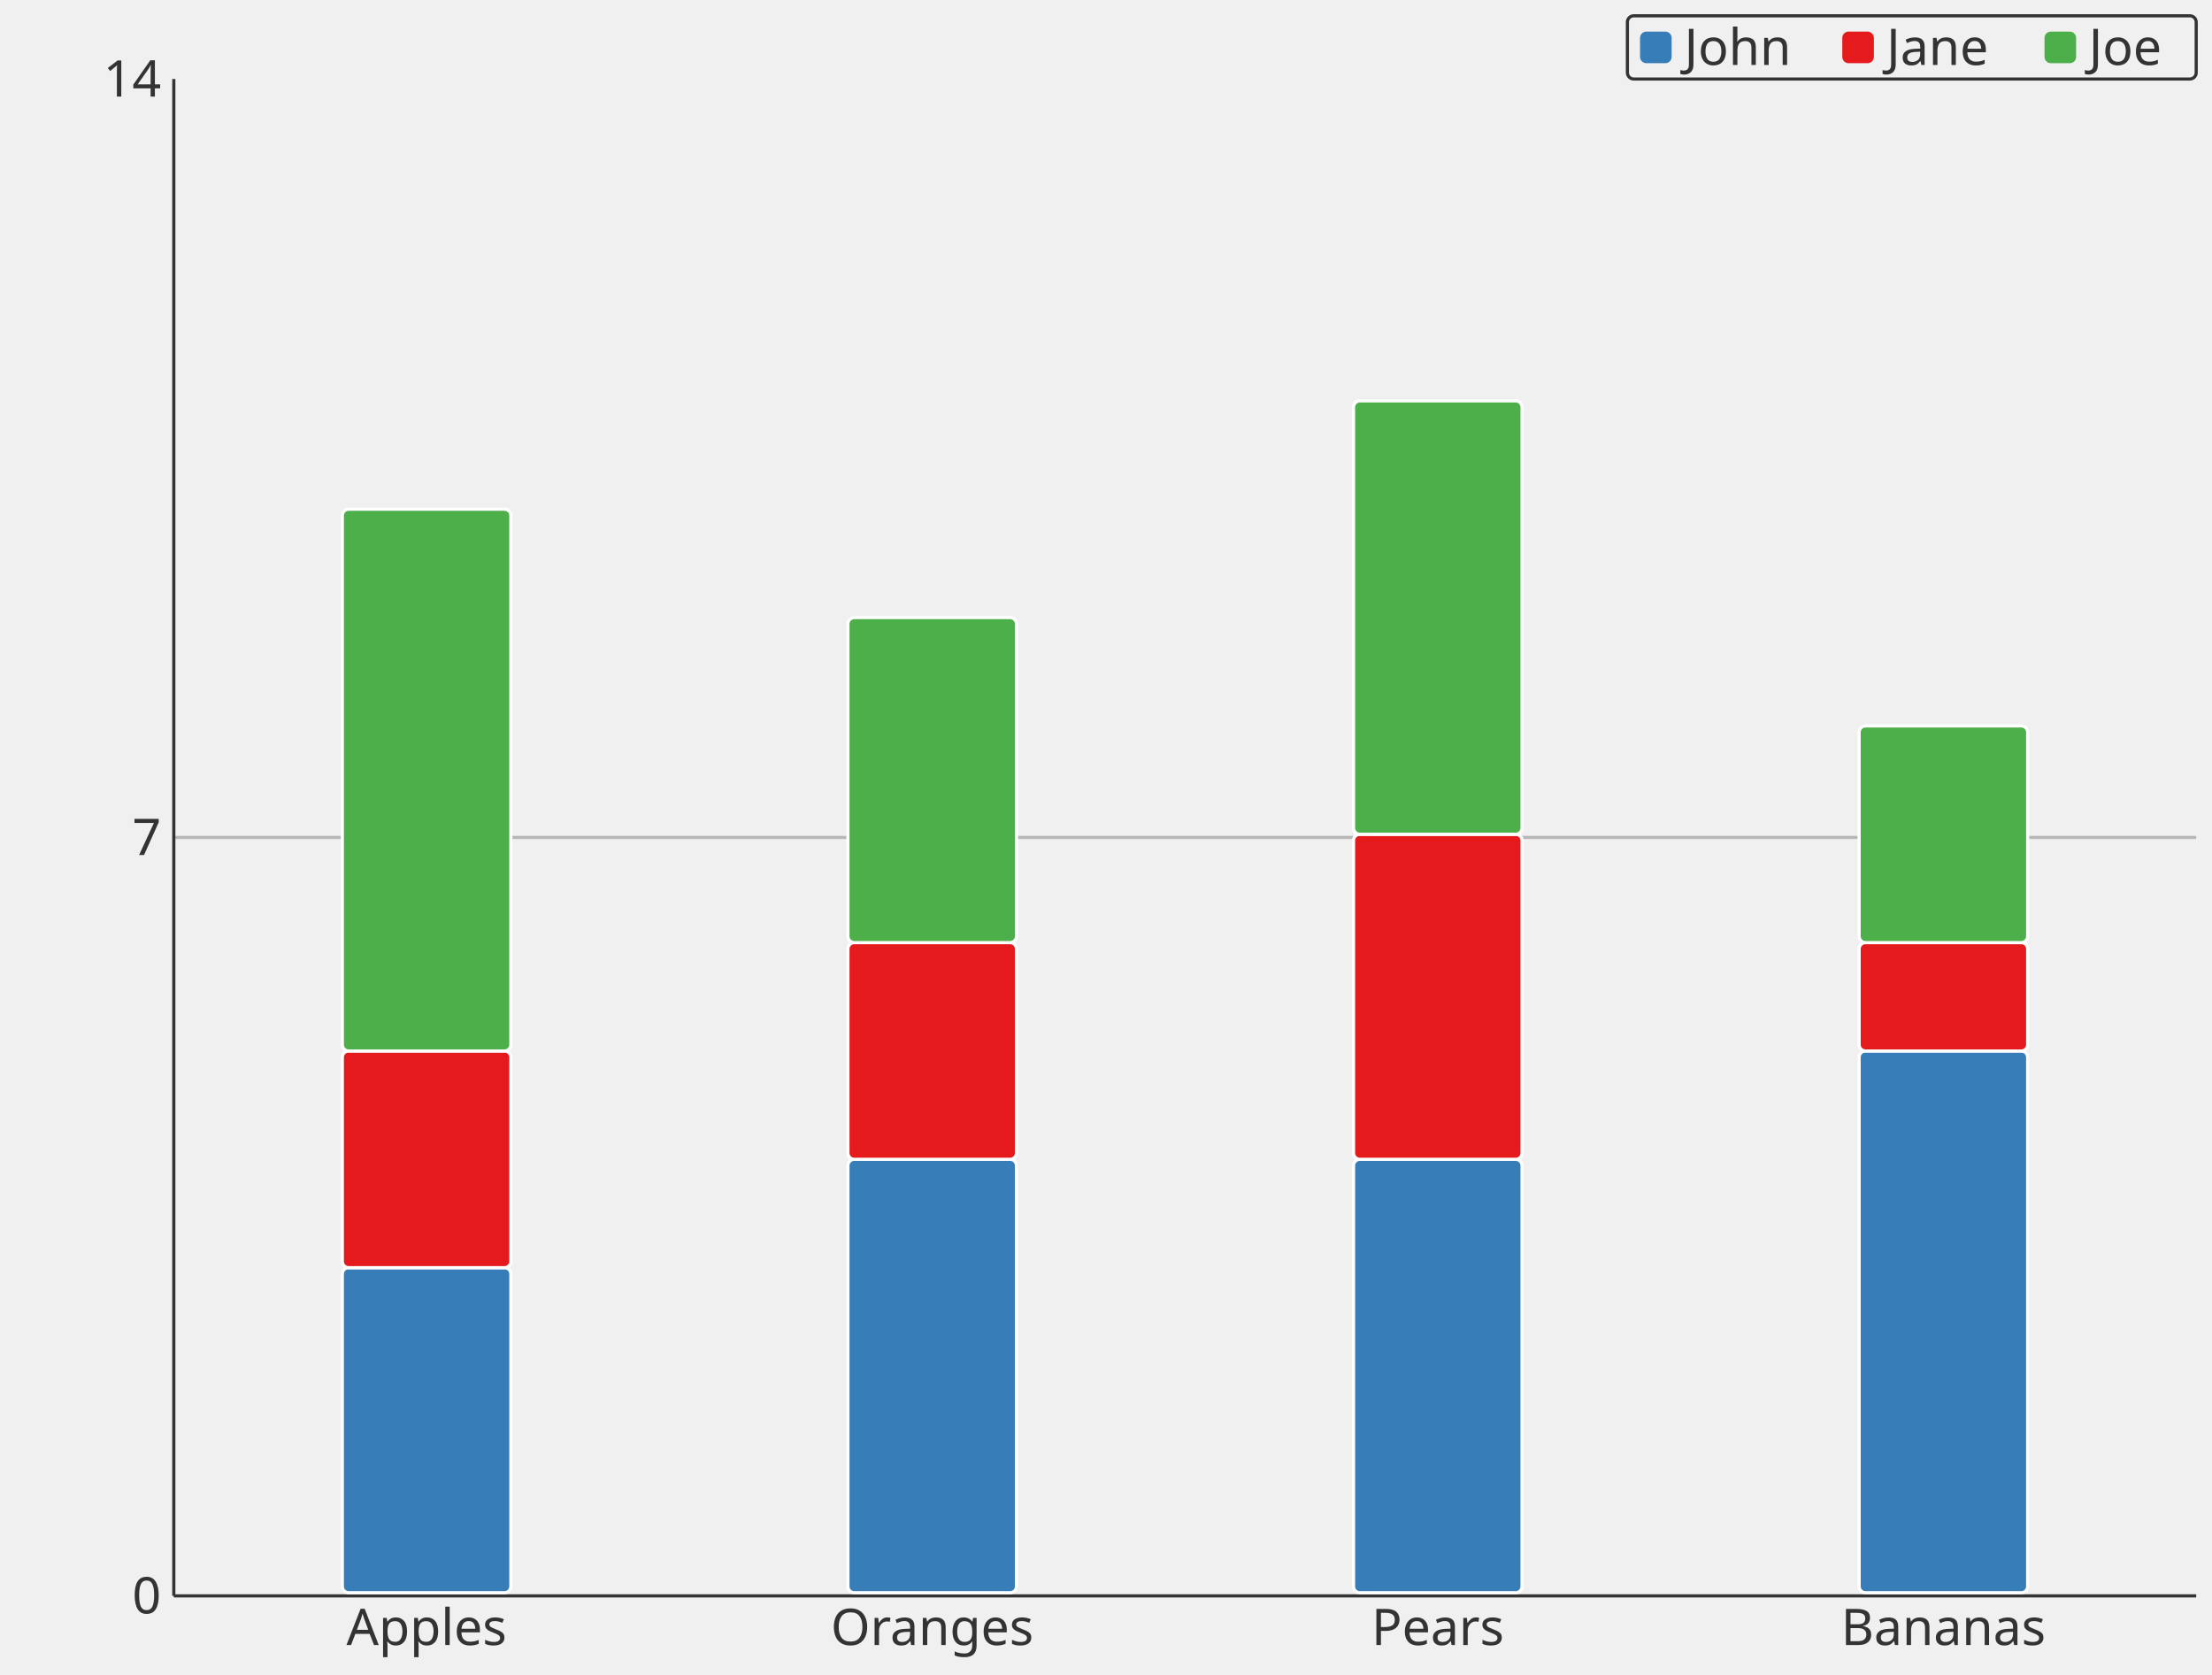
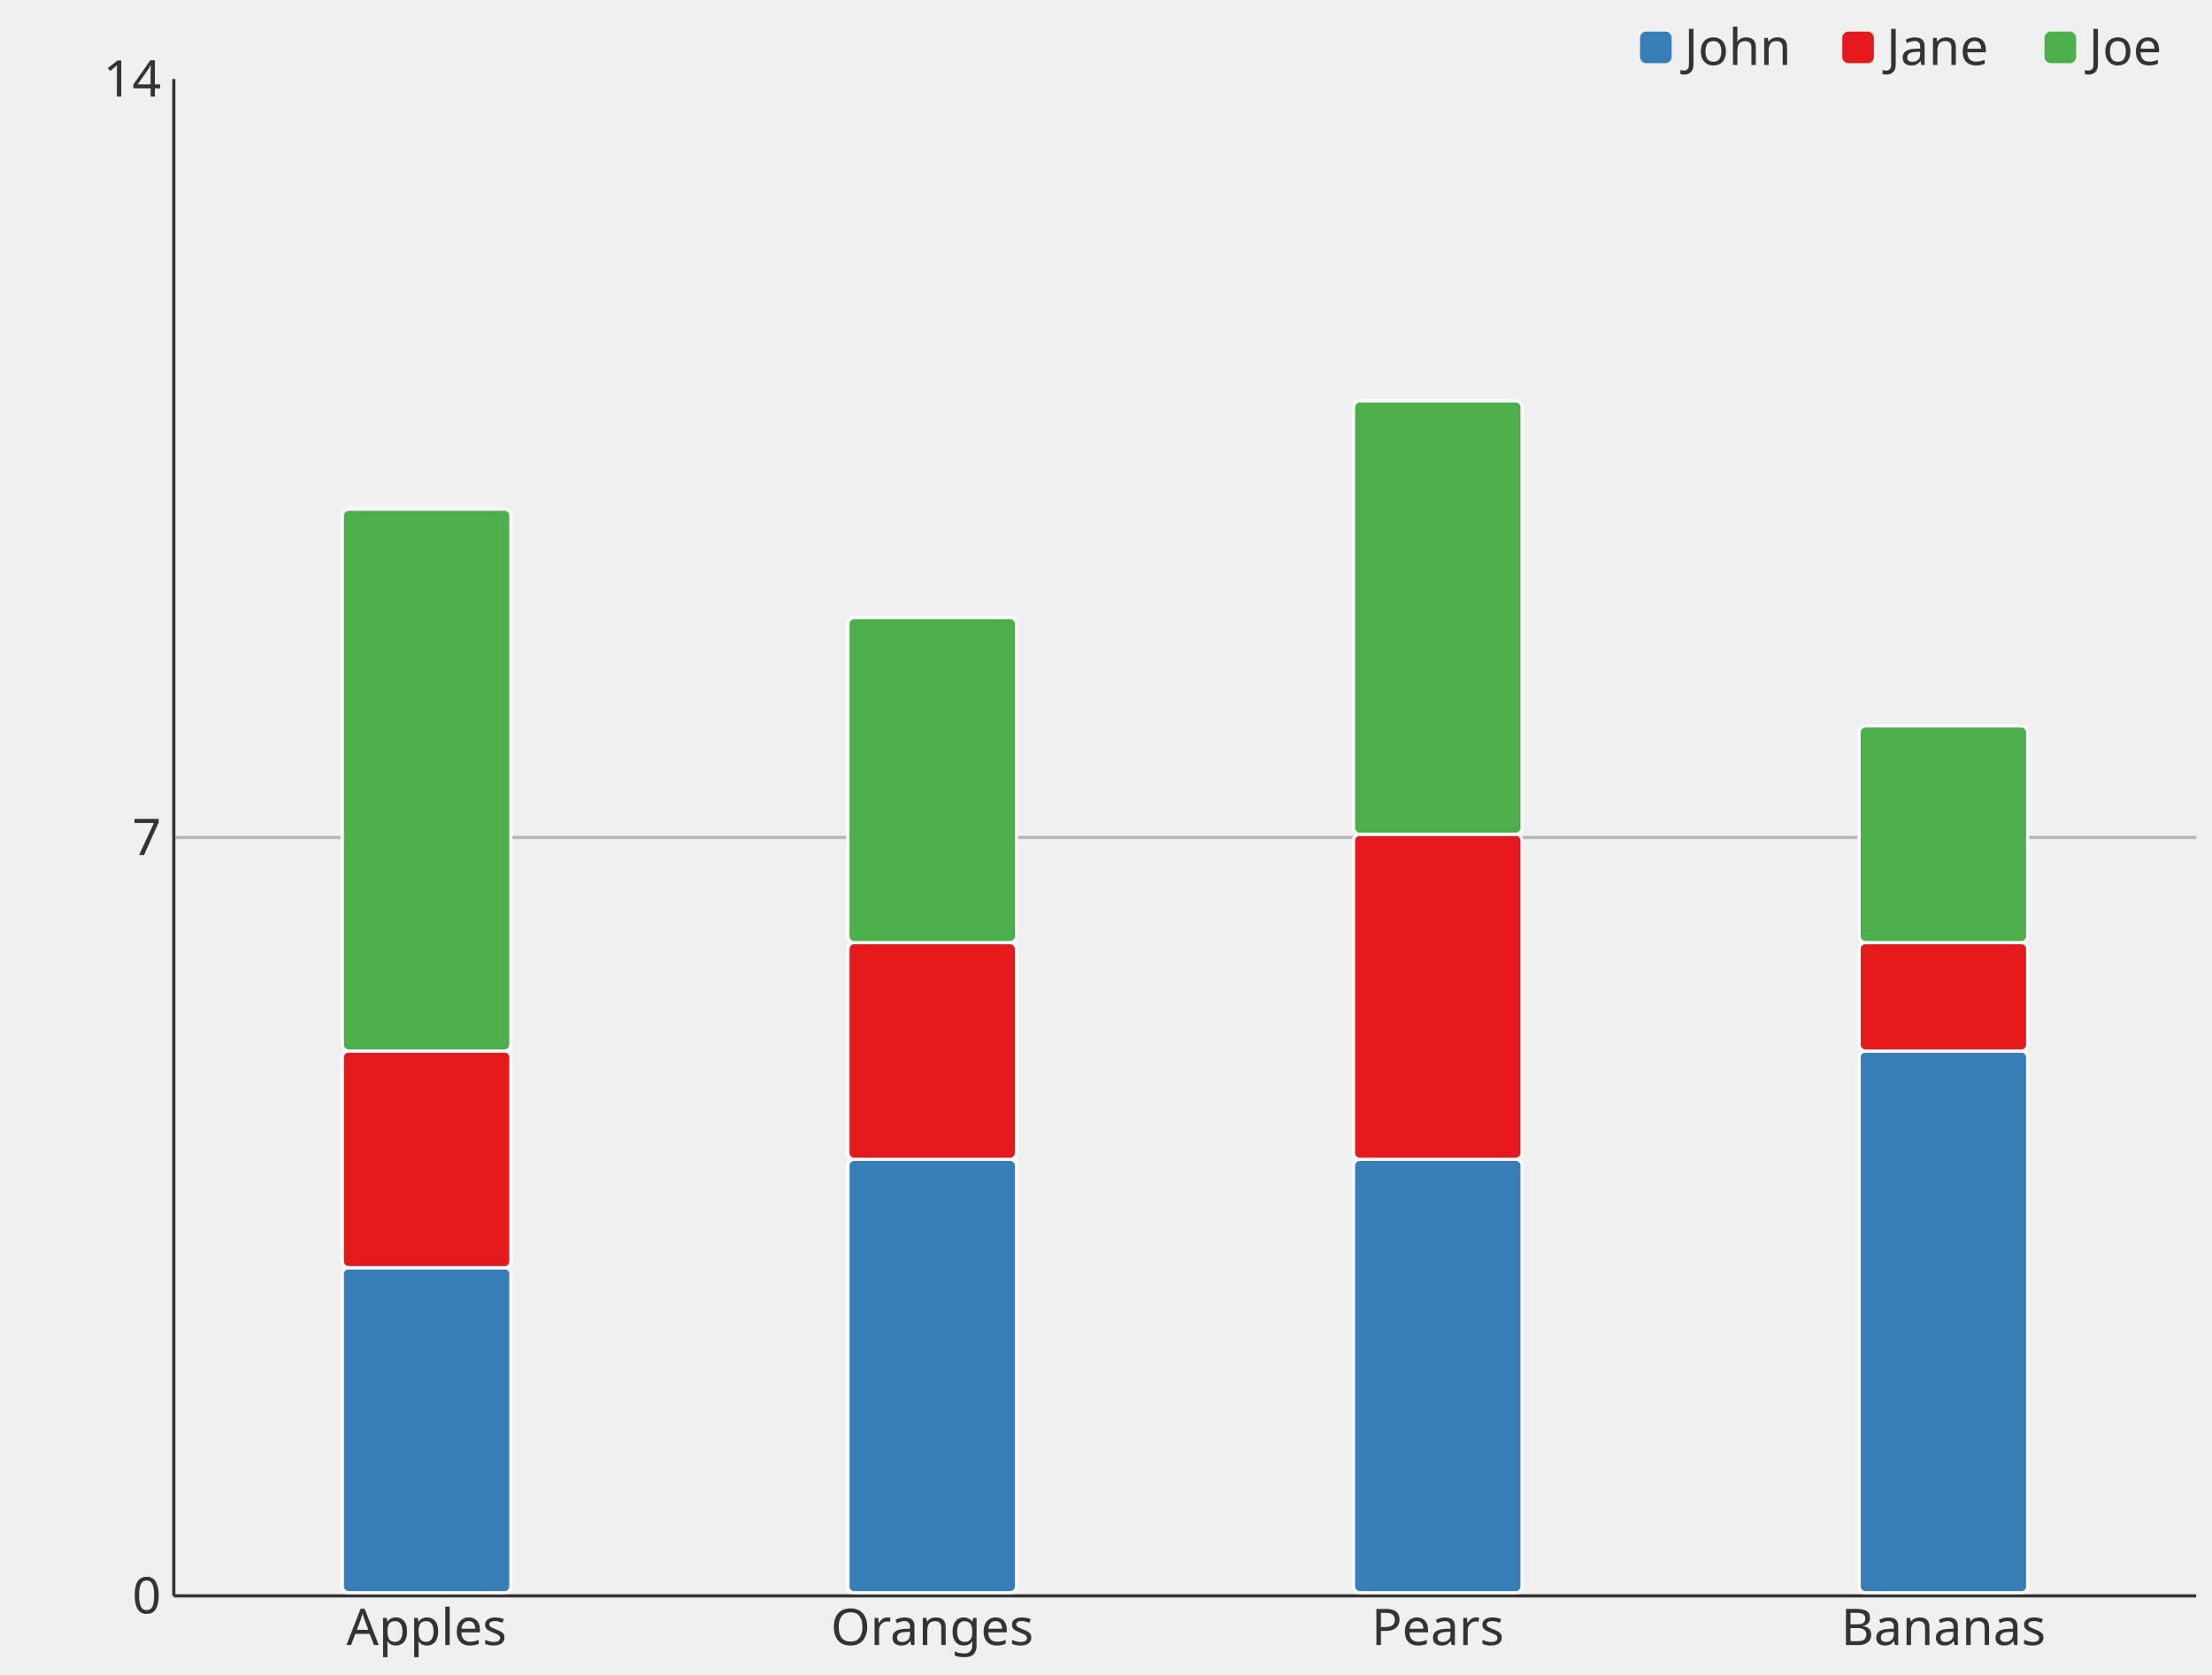
<svg xmlns="http://www.w3.org/2000/svg" font-family="sans-serif" font-size="16" viewBox="-55 -25 700 530">
  <style>
		@media (prefers-color-scheme: dark) {
			[fill="#333"] {fill: white}
			[stroke="#333"] {stroke: white}
		}
	</style>
  <g role="table">
    <line stroke="#333" x1="0" x2="0" y1="0" y2="480" />
    <line stroke="#333" x1="0" x2="640" y1="480" y2="480" />
    <line opacity="0.3" stroke="#333" x1="0" x2="640" y1="240" y2="240" />
    <g aria-hidden="true">
      <text dominant-baseline="middle" fill="#333" text-anchor="end" x="-4" y="480">0</text>
      <text dominant-baseline="middle" fill="#333" text-anchor="end" x="-4" y="240">7</text>
      <text dominant-baseline="middle" fill="#333" text-anchor="end" x="-4" y="0">14</text>
    </g>
    <g role="row">
      <text dominant-baseline="middle" fill="#333" role="columnheader" text-anchor="middle" x="80" y="490">Apples</text>
      <text dominant-baseline="middle" fill="#333" role="columnheader" text-anchor="middle" x="240" y="490">Oranges</text>
      <text dominant-baseline="middle" fill="#333" role="columnheader" text-anchor="middle" x="400" y="490">Pears</text>
      <text dominant-baseline="middle" fill="#333" role="columnheader" text-anchor="middle" x="560" y="490">Bananas</text>
    </g>
    <g aria-hidden="true">
-       <rect fill="none" height="20" rx="2" ry="2" stroke="#333" width="180" x="460" y="-20" />
      <rect fill="#377eb8" height="10" rx="2" ry="2" width="10" x="464" y="-15" />
      <text dominant-baseline="middle" fill="#333" x="478" y="-10">John</text>
      <rect fill="#e41a1c" height="10" rx="2" ry="2" width="10" x="528" y="-15" />
      <text dominant-baseline="middle" fill="#333" x="542" y="-10">Jane</text>
      <rect fill="#4daf4a" height="10" rx="2" ry="2" width="10" x="592" y="-15" />
      <text dominant-baseline="middle" fill="#333" x="606" y="-10">Joe</text>
    </g>
    <g fill="#377eb8" role="row" stroke="white">
      <rect height="102.857" role="cell" rx="2" ry="2" width="53.333" x="53.333" y="376.143">
				</rect>
      <rect height="137.143" role="cell" rx="2" ry="2" width="53.333" x="213.333" y="341.857">
				</rect>
      <rect height="137.143" role="cell" rx="2" ry="2" width="53.333" x="373.333" y="341.857">
				</rect>
      <rect height="171.429" role="cell" rx="2" ry="2" width="53.333" x="533.333" y="307.571">
				</rect>
    </g>
    <g fill="#e41a1c" role="row" stroke="white">
      <rect height="68.571" role="cell" rx="2" ry="2" width="53.333" x="53.333" y="307.571">
				</rect>
      <rect height="68.571" role="cell" rx="2" ry="2" width="53.333" x="213.333" y="273.286">
				</rect>
      <rect height="102.857" role="cell" rx="2" ry="2" width="53.333" x="373.333" y="239">
				</rect>
      <rect height="34.286" role="cell" rx="2" ry="2" width="53.333" x="533.333" y="273.286">
				</rect>
    </g>
    <g fill="#4daf4a" role="row" stroke="white">
      <rect height="171.429" role="cell" rx="2" ry="2" width="53.333" x="53.333" y="136.143">
				</rect>
      <rect height="102.857" role="cell" rx="2" ry="2" width="53.333" x="213.333" y="170.429">
				</rect>
      <rect height="137.143" role="cell" rx="2" ry="2" width="53.333" x="373.333" y="101.857">
				</rect>
      <rect height="68.571" role="cell" rx="2" ry="2" width="53.333" x="533.333" y="204.714">
				</rect>
    </g>
  </g>
</svg>
